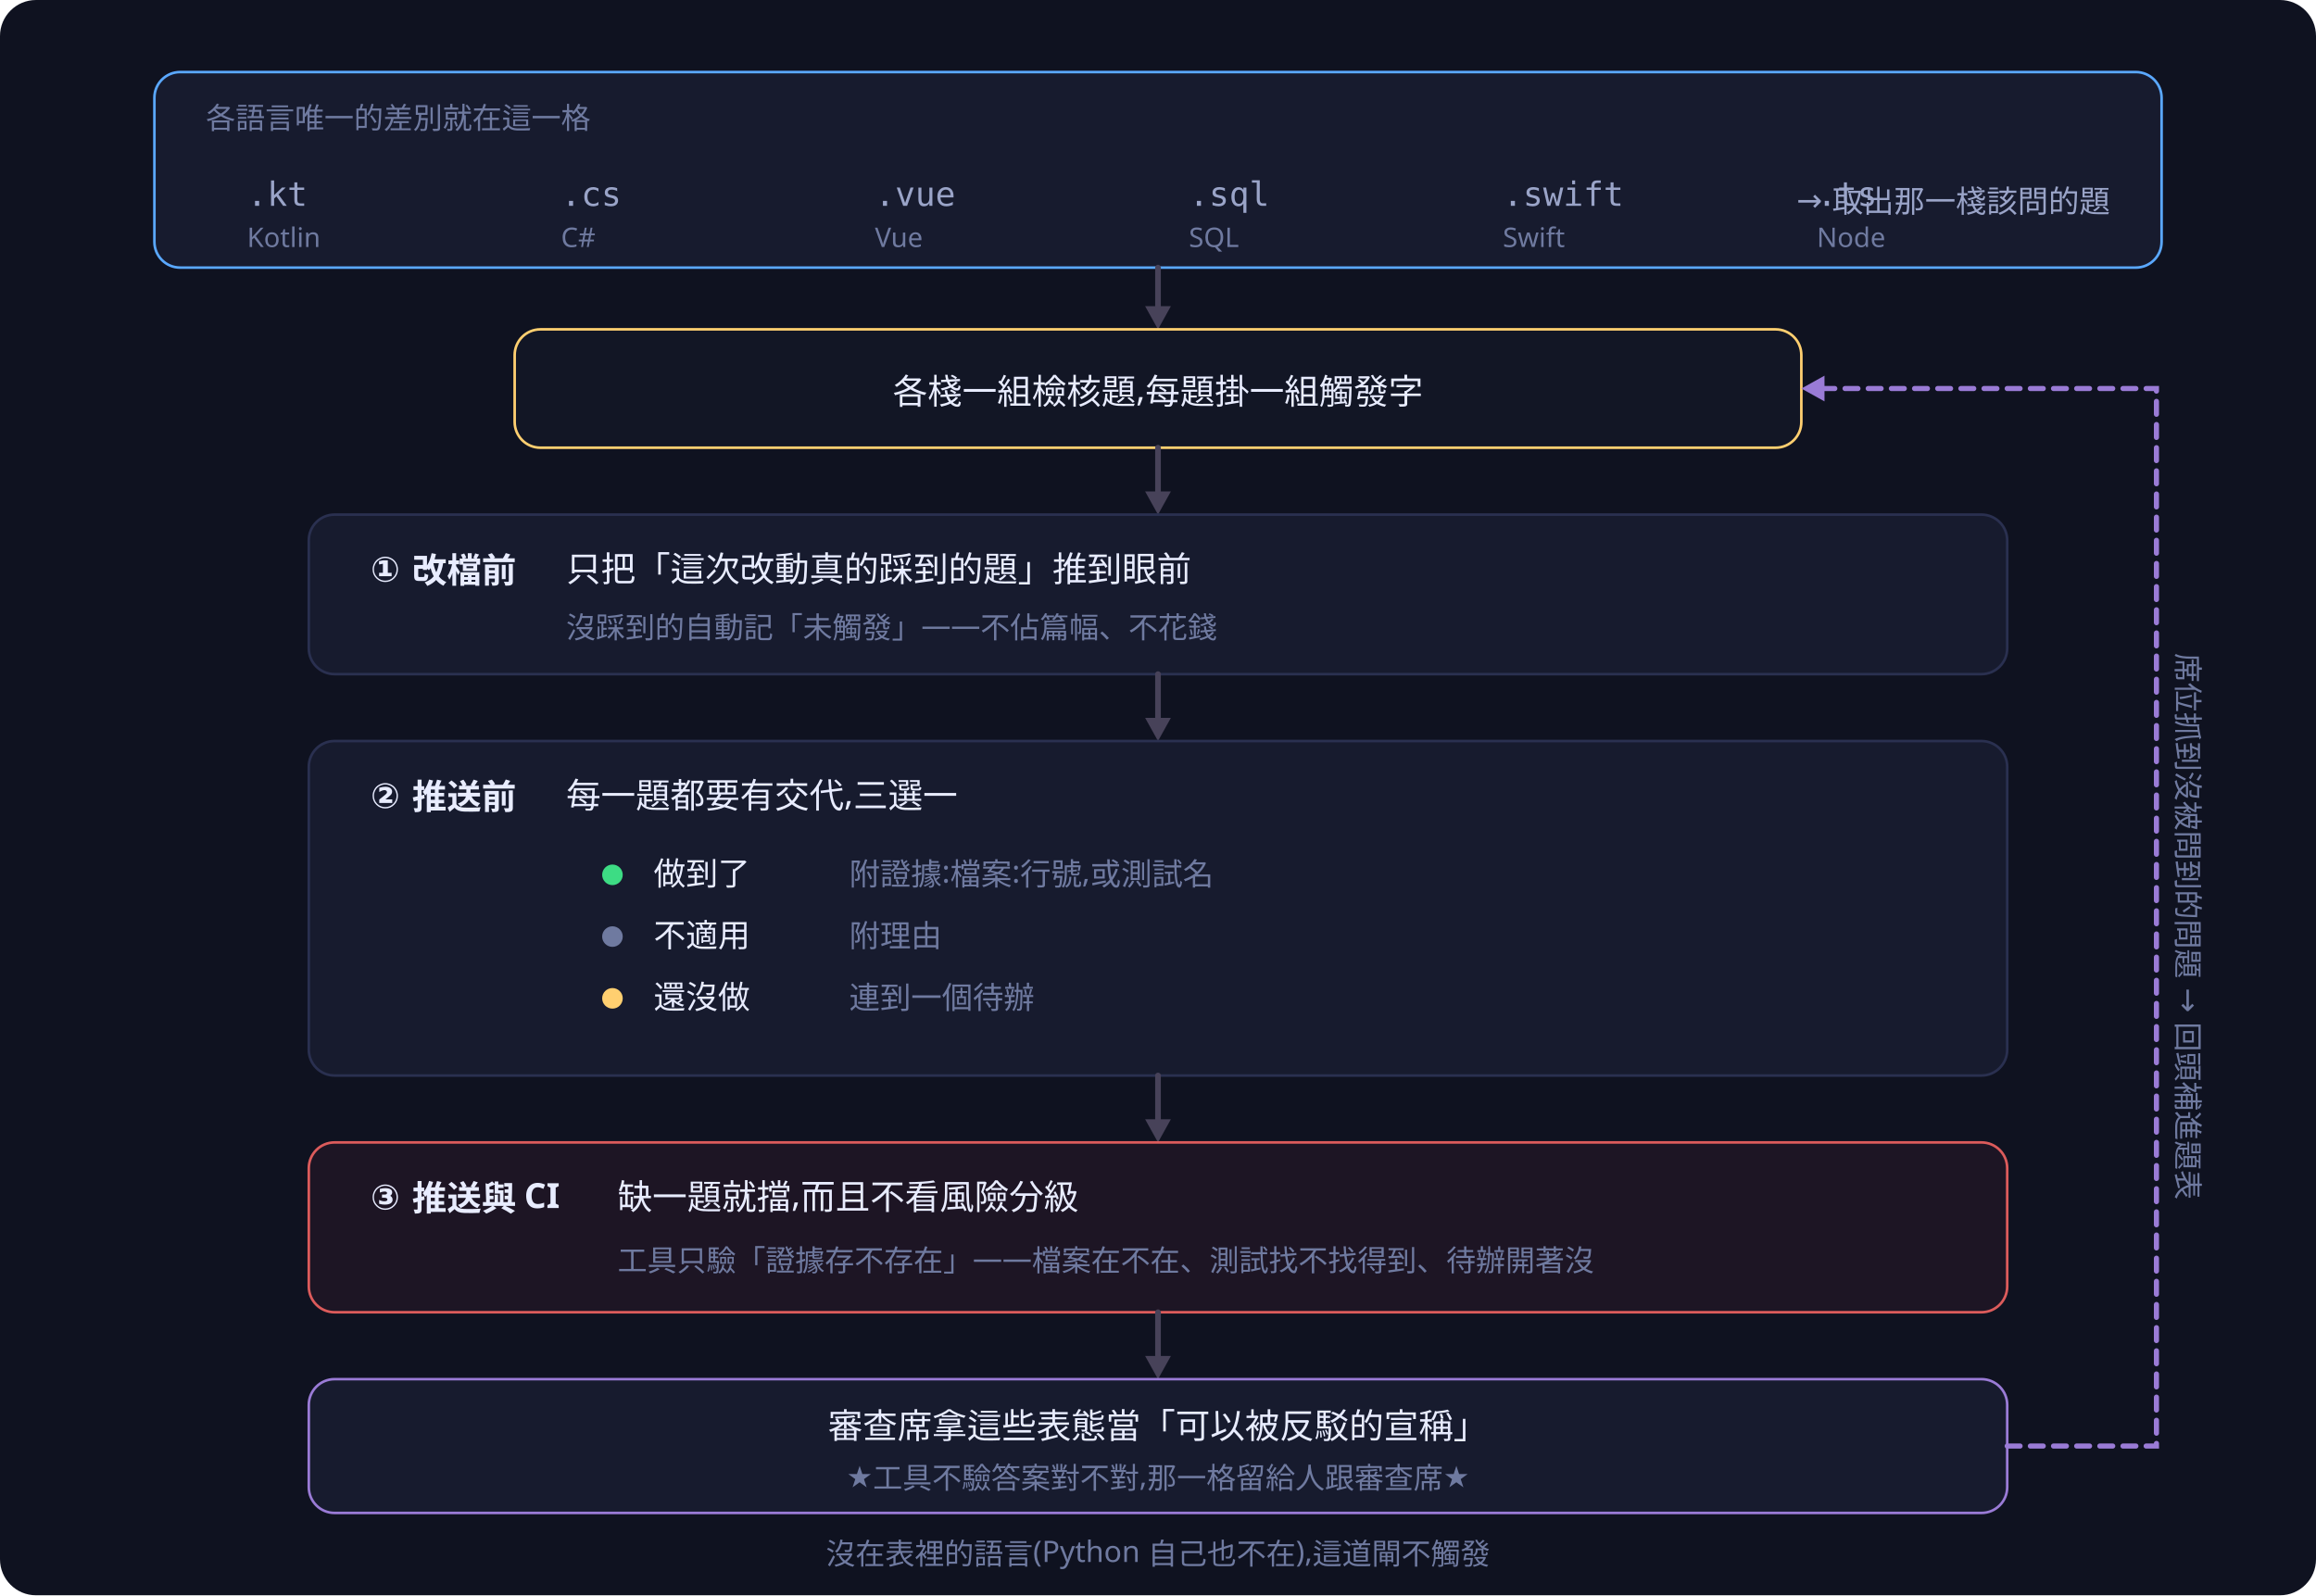
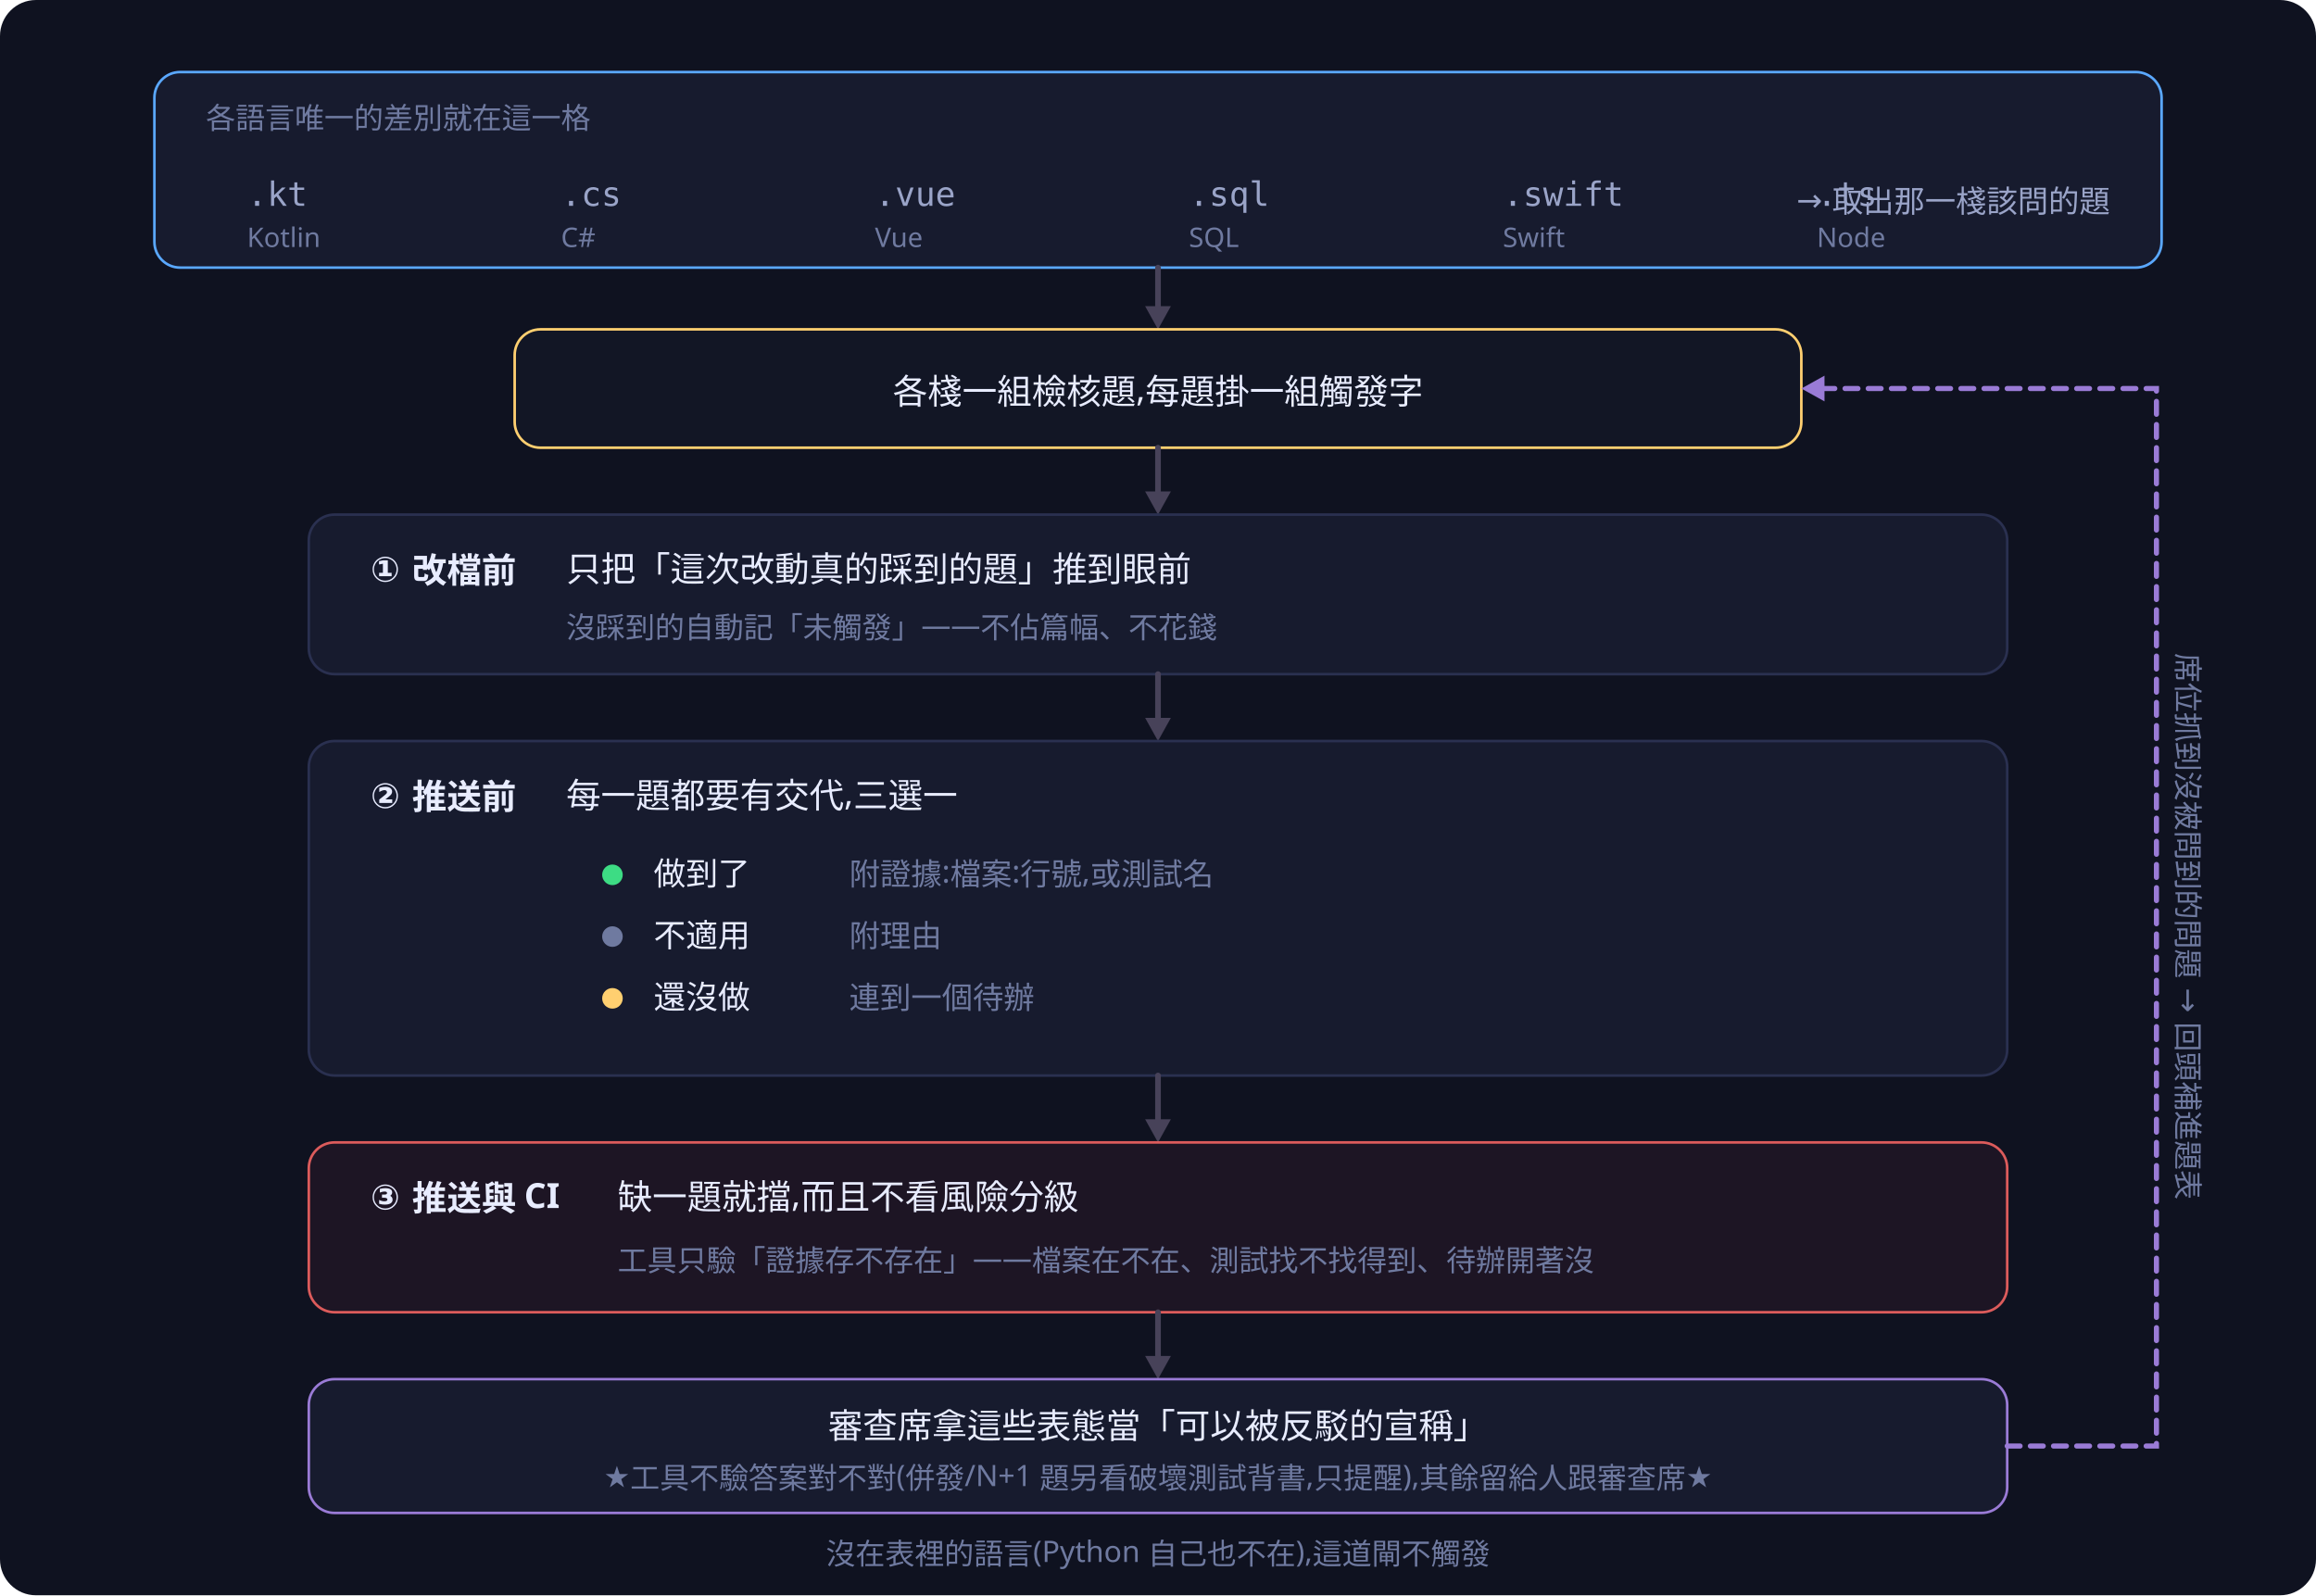
<svg xmlns="http://www.w3.org/2000/svg" viewBox="0 0 900 620" width="900" height="620" role="img" aria-label="一次改動的旅程:副檔名認出技術棧、取出該棧的檢核題;改檔前只推這次踩到的題;推送前每題要有交代(做到了附證據/不適用附理由/還沒做連待辦);推送與 CI 缺一題就擋;審查席把這些表態當可以被反駁的宣稱;席位抓到沒被問到的問題會回頭補進題表。">
  <style>
 .h{font-family:"PingFang TC","Noto Sans TC","Microsoft JhengHei",system-ui,sans-serif;fill:#e8ecff;font-weight:700}
 .n{font-family:"PingFang TC","Noto Sans TC","Microsoft JhengHei",system-ui,sans-serif;fill:#e8ecff}
 .s{font-family:"PingFang TC","Noto Sans TC","Microsoft JhengHei",system-ui,sans-serif;fill:#9aa4c8}
 .d{font-family:"PingFang TC","Noto Sans TC","Microsoft JhengHei",system-ui,sans-serif;fill:#6f7aa0}
 .m{font-family:ui-monospace,SFMono-Regular,Menlo,monospace;fill:#9aa4c8}
</style>
  <rect x="0" y="0" width="900" height="620" rx="14" fill="#0f1220" />
  <g opacity="1">
    <animate attributeName="opacity" dur="18s" repeatCount="indefinite" values="1;0;0;1;1" keyTimes="0;0.006;0.013;0.025;1" />
    <rect x="60" y="28" width="780" height="76" rx="10" fill="#171b2e" stroke="#5aa8ff" />
    <text class="d" x="80" y="50" font-size="11.5">各語言唯一的差別就在這一格</text>
    <text class="m" x="96" y="80" font-size="13">.kt</text>
    <text class="d" x="96" y="96" font-size="10.5">Kotlin</text>
    <text class="m" x="218" y="80" font-size="13">.cs</text>
    <text class="d" x="218" y="96" font-size="10.5">C#</text>
    <text class="m" x="340" y="80" font-size="13">.vue</text>
    <text class="d" x="340" y="96" font-size="10.5">Vue</text>
    <text class="m" x="462" y="80" font-size="13">.sql</text>
    <text class="d" x="462" y="96" font-size="10.5">SQL</text>
    <text class="m" x="584" y="80" font-size="13">.swift</text>
    <text class="d" x="584" y="96" font-size="10.5">Swift</text>
    <text class="m" x="706" y="80" font-size="13">.ts</text>
    <text class="d" x="706" y="96" font-size="10.5">Node</text>
    <text class="s" x="820" y="82" font-size="12" text-anchor="end">→ 取出那一棧該問的題</text>
  </g>
  <g opacity="1">
    <animate attributeName="opacity" dur="18s" repeatCount="indefinite" values="1;0;0;1;1" keyTimes="0;0.006;0.038;0.051;1" />
    <path d="M 450 104 L 450 121" stroke="#474259" stroke-width="2.2" stroke-linecap="round" />
    <path d="M 450 128 l -5 -9 h 10 z" fill="#474259" />
  </g>
  <g opacity="1">
    <animate attributeName="opacity" dur="18s" repeatCount="indefinite" values="1;0;0;1;1" keyTimes="0;0.006;0.055;0.068;1" />
    <rect x="200" y="128" width="500" height="46" rx="10" fill="#121625" stroke="#ffcf70" />
    <text class="n" x="450" y="157" font-size="13.5" text-anchor="middle">各棧一組檢核題,每題掛一組觸發字</text>
  </g>
  <g opacity="1">
    <animate attributeName="opacity" dur="18s" repeatCount="indefinite" values="1;0;0;1;1" keyTimes="0;0.006;0.072;0.085;1" />
    <path d="M 450 174 L 450 193" stroke="#474259" stroke-width="2.2" stroke-linecap="round" />
    <path d="M 450 200 l -5 -9 h 10 z" fill="#474259" />
  </g>
  <g opacity="1">
    <animate attributeName="opacity" dur="18s" repeatCount="indefinite" values="1;0;0;1;1" keyTimes="0;0.006;0.098;0.111;1" />
    <rect x="120" y="200" width="660" height="62" rx="10" fill="#171b2e" stroke="#2a3050" />
    <text class="h" x="144" y="226" font-size="13.5" fill="#3ddc84">① 改檔前</text>
    <text class="n" x="220" y="226" font-size="13.5">只把「這次改動真的踩到的題」推到眼前</text>
    <text class="d" x="220" y="248" font-size="11.5">沒踩到的自動記「未觸發」——不佔篇幅、不花錢</text>
  </g>
  <g opacity="1">
    <animate attributeName="opacity" dur="18s" repeatCount="indefinite" values="1;0;0;1;1" keyTimes="0;0.006;0.123;0.136;1" />
    <path d="M 450 262 L 450 281" stroke="#474259" stroke-width="2.2" stroke-linecap="round" />
    <path d="M 450 288 l -5 -9 h 10 z" fill="#474259" />
  </g>
  <g opacity="1">
    <animate attributeName="opacity" dur="18s" repeatCount="indefinite" values="1;0;0;1;1" keyTimes="0;0.006;0.149;0.162;1" />
    <rect x="120" y="288" width="660" height="130" rx="10" fill="#171b2e" stroke="#2a3050" />
    <text class="h" x="144" y="314" font-size="13.5" fill="#ffcf70">② 推送前</text>
    <text class="n" x="220" y="314" font-size="13.5">每一題都要有交代,三選一</text>
  </g>
  <g opacity="1">
    <animate attributeName="opacity" dur="18s" repeatCount="indefinite" values="1;0;0;1;1" keyTimes="0;0.006;0.174;0.187;1" />
    <circle cx="238" cy="340" r="4" fill="#3ddc84" />
    <text class="n" x="254" y="344" font-size="12.5">做到了</text>
    <text class="d" x="330" y="344" font-size="12">附證據:檔案:行號,或測試名</text>
  </g>
  <g opacity="1">
    <animate attributeName="opacity" dur="18s" repeatCount="indefinite" values="1;0;0;1;1" keyTimes="0;0.006;0.192;0.204;1" />
    <circle cx="238" cy="364" r="4" fill="#6f7aa0" />
    <text class="n" x="254" y="368" font-size="12.5">不適用</text>
    <text class="d" x="330" y="368" font-size="12">附理由</text>
  </g>
  <g opacity="1">
    <animate attributeName="opacity" dur="18s" repeatCount="indefinite" values="1;0;0;1;1" keyTimes="0;0.006;0.208;0.221;1" />
    <circle cx="238" cy="388" r="4" fill="#ffcf70" />
    <text class="n" x="254" y="392" font-size="12.5">還沒做</text>
    <text class="d" x="330" y="392" font-size="12">連到一個待辦</text>
  </g>
  <g opacity="1">
    <animate attributeName="opacity" dur="18s" repeatCount="indefinite" values="1;0;0;1;1" keyTimes="0;0.006;0.226;0.238;1" />
    <path d="M 450 418 L 450 437" stroke="#474259" stroke-width="2.2" stroke-linecap="round" />
    <path d="M 450 444 l -5 -9 h 10 z" fill="#474259" />
  </g>
  <g opacity="1">
    <animate attributeName="opacity" dur="18s" repeatCount="indefinite" values="1;0;0;1;1" keyTimes="0;0.006;0.251;0.264;1" />
    <rect x="120" y="444" width="660" height="66" rx="10" fill="#1d1524" stroke="#dc5b5b" />
    <text class="h" x="144" y="470" font-size="13.5" fill="#dc5b5b">③ 推送與 CI</text>
    <text class="n" x="240" y="470" font-size="13.5">缺一題就擋,而且不看風險分級</text>
    <text class="d" x="240" y="494" font-size="11.5">工具只驗「證據存不存在」——檔案在不在、測試找不找得到、待辦開著沒</text>
  </g>
  <g opacity="1">
    <animate attributeName="opacity" dur="18s" repeatCount="indefinite" values="1;0;0;1;1" keyTimes="0;0.006;0.277;0.289;1" />
    <path d="M 450 510 L 450 529" stroke="#474259" stroke-width="2.2" stroke-linecap="round" />
    <path d="M 450 536 l -5 -9 h 10 z" fill="#474259" />
  </g>
  <g opacity="1">
    <animate attributeName="opacity" dur="18s" repeatCount="indefinite" values="1;0;0;1;1" keyTimes="0;0.006;0.302;0.315;1" />
    <rect x="120" y="536" width="660" height="52" rx="10" fill="#171b2e" stroke="#9a7bd6" />
    <text class="n" x="450" y="559" font-size="13.5" text-anchor="middle">審查席拿這些表態當「可以被反駁的宣稱」</text>
-     <text class="d" x="450" y="578" font-size="11.5" text-anchor="middle">★工具不驗答案對不對,那一格留給人跟審查席★</text>
+     <text class="d" x="450" y="578" font-size="11.5" text-anchor="middle">★工具不驗答案對不對(併發/N+1 題另看破壞測試背書,只提醒),其餘留給人跟審查席★</text>
  </g>
  <g opacity="1">
    <animate attributeName="opacity" dur="18s" repeatCount="indefinite" values="1;0;0;1;1" keyTimes="0;0.006;0.353;0.366;1" />
    <path d="M 780 562 L 838 562 L 838 151 L 706 151" fill="none" stroke="#9a7bd6" stroke-width="2" stroke-dasharray="5 4" stroke-linecap="round" />
    <path d="M 700 151 l 9 -5 v 10 z" fill="#9a7bd6" />
    <text class="d" x="846" y="360" font-size="11.5" transform="rotate(90 846 360)" text-anchor="middle">席位抓到沒被問到的問題 → 回頭補進題表</text>
  </g>
  <g opacity="1">
    <animate attributeName="opacity" dur="18s" repeatCount="indefinite" values="1;0;0;1;1" keyTimes="0;0.006;0.387;0.4;1" />
    <text class="d" x="450" y="608" font-size="11.5" text-anchor="middle">沒在表裡的語言(Python 自己也不在),這道閘不觸發</text>
  </g>
</svg>
